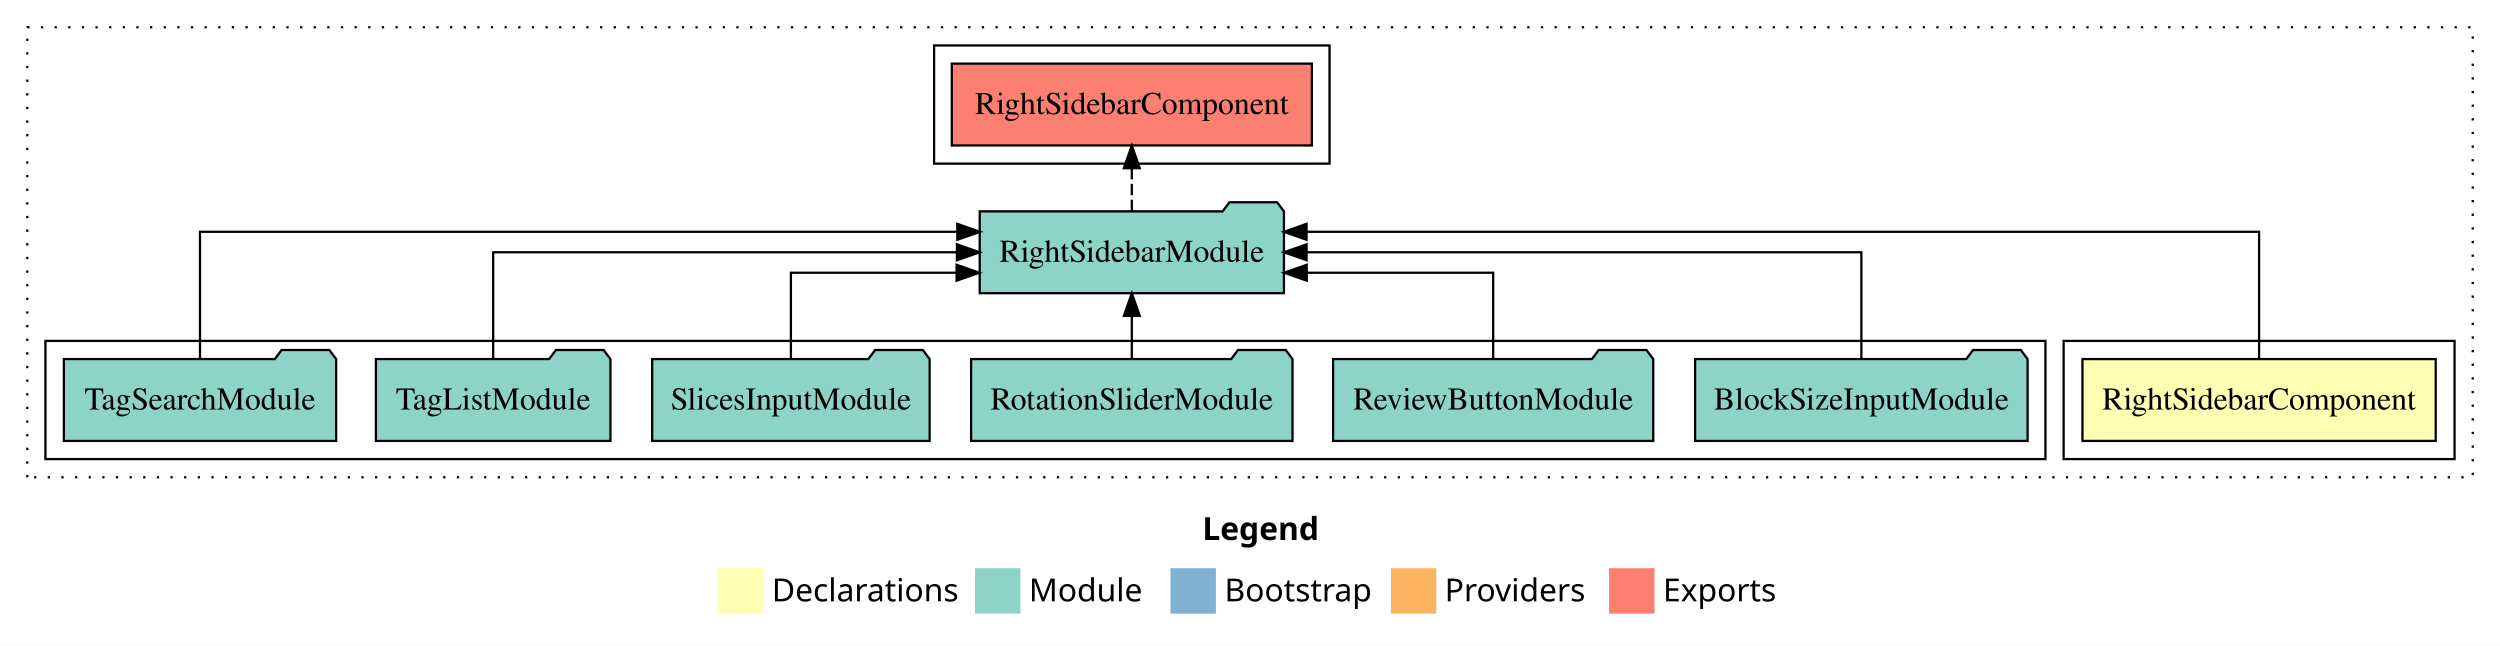
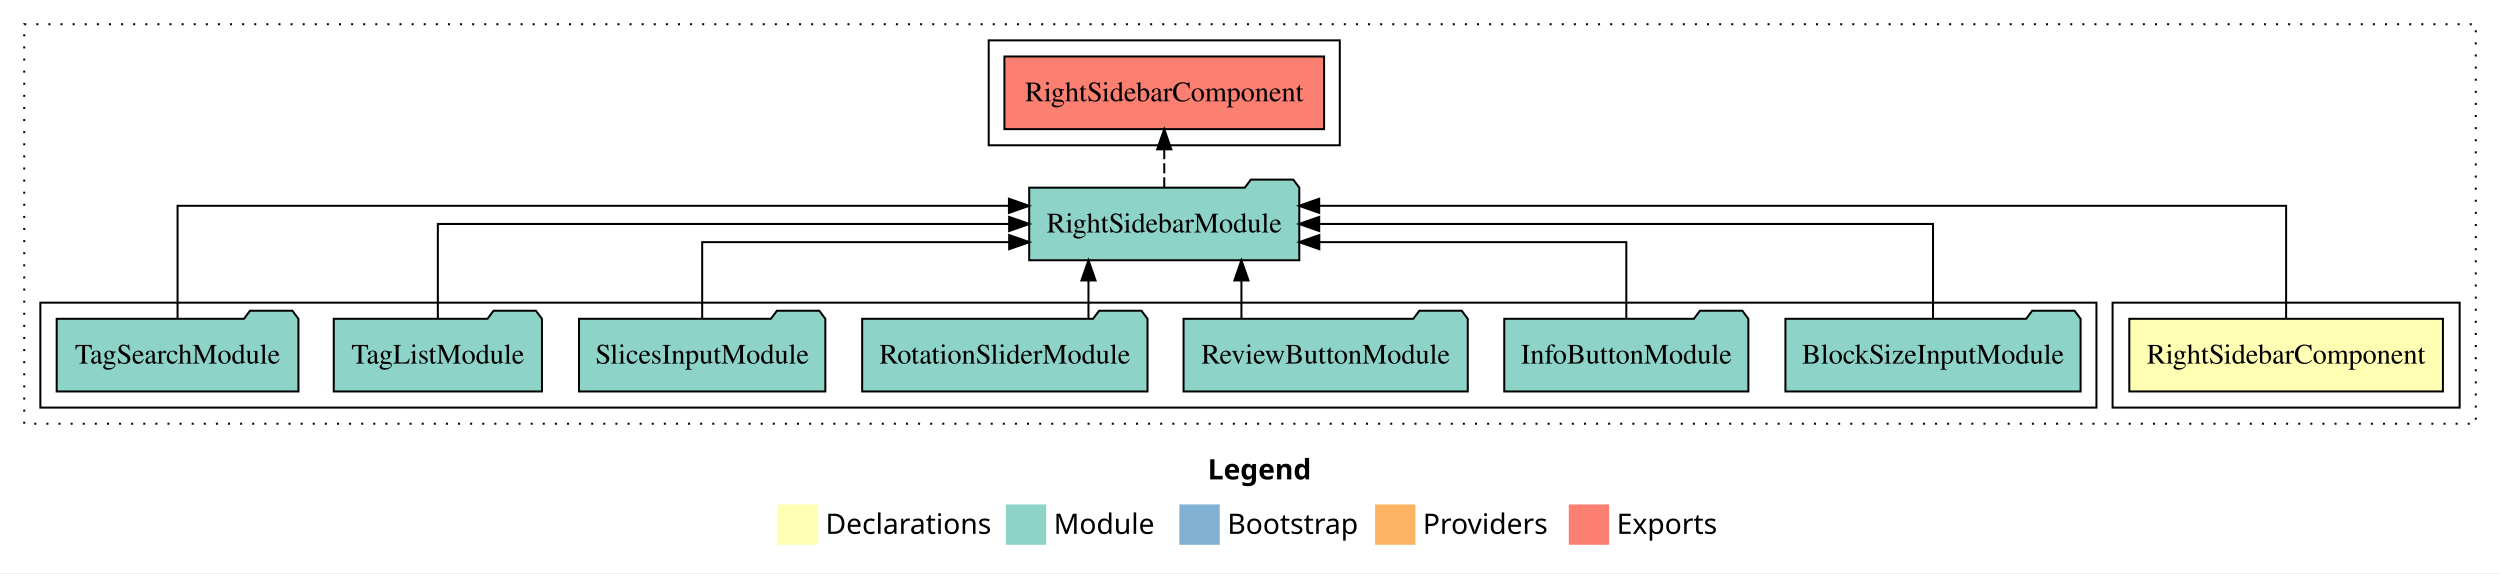
- <svg xmlns="http://www.w3.org/2000/svg" width="1100pt" height="284pt" viewBox="0.00 0.00 1100.00 284.00">
+ <svg xmlns="http://www.w3.org/2000/svg" width="1239pt" height="284pt" viewBox="0.00 0.00 1239.00 284.00">
  <g id="graph0" class="graph" transform="scale(1 1) rotate(0) translate(4 280)">
-     <polygon fill="#ffffff" stroke="transparent" points="-4,4 -4,-280 1096,-280 1096,4 -4,4" />
-     <text text-anchor="start" x="525.009" y="-42.4" font-family="sans-serif" font-weight="bold" font-size="14.00" fill="#000000">Legend</text>
-     <polygon fill="#ffffb3" stroke="transparent" points="312,-10 312,-30 332,-30 332,-10 312,-10" />
-     <text text-anchor="start" x="335.629" y="-15.4" font-family="sans-serif" font-size="14.00" fill="#000000">  Declarations</text>
-     <polygon fill="#8dd3c7" stroke="transparent" points="425,-10 425,-30 445,-30 445,-10 425,-10" />
-     <text text-anchor="start" x="448.725" y="-15.4" font-family="sans-serif" font-size="14.00" fill="#000000">  Module</text>
-     <polygon fill="#80b1d3" stroke="transparent" points="511,-10 511,-30 531,-30 531,-10 511,-10" />
-     <text text-anchor="start" x="534.781" y="-15.4" font-family="sans-serif" font-size="14.00" fill="#000000">  Bootstrap</text>
-     <polygon fill="#fdb462" stroke="transparent" points="608,-10 608,-30 628,-30 628,-10 608,-10" />
-     <text text-anchor="start" x="631.673" y="-15.4" font-family="sans-serif" font-size="14.00" fill="#000000">  Providers</text>
-     <polygon fill="#fb8072" stroke="transparent" points="704,-10 704,-30 724,-30 724,-10 704,-10" />
-     <text text-anchor="start" x="727.726" y="-15.4" font-family="sans-serif" font-size="14.00" fill="#000000">  Exports</text>
+     <polygon fill="#ffffff" stroke="transparent" points="-4,4 -4,-280 1235,-280 1235,4 -4,4" />
+     <text text-anchor="start" x="594.509" y="-42.4" font-family="sans-serif" font-weight="bold" font-size="14.00" fill="#000000">Legend</text>
+     <polygon fill="#ffffb3" stroke="transparent" points="381.5,-10 381.5,-30 401.5,-30 401.5,-10 381.5,-10" />
+     <text text-anchor="start" x="405.129" y="-15.4" font-family="sans-serif" font-size="14.00" fill="#000000">  Declarations</text>
+     <polygon fill="#8dd3c7" stroke="transparent" points="494.5,-10 494.5,-30 514.5,-30 514.5,-10 494.5,-10" />
+     <text text-anchor="start" x="518.225" y="-15.4" font-family="sans-serif" font-size="14.00" fill="#000000">  Module</text>
+     <polygon fill="#80b1d3" stroke="transparent" points="580.5,-10 580.5,-30 600.5,-30 600.5,-10 580.5,-10" />
+     <text text-anchor="start" x="604.281" y="-15.4" font-family="sans-serif" font-size="14.00" fill="#000000">  Bootstrap</text>
+     <polygon fill="#fdb462" stroke="transparent" points="677.5,-10 677.5,-30 697.5,-30 697.5,-10 677.5,-10" />
+     <text text-anchor="start" x="701.173" y="-15.4" font-family="sans-serif" font-size="14.00" fill="#000000">  Providers</text>
+     <polygon fill="#fb8072" stroke="transparent" points="773.5,-10 773.5,-30 793.5,-30 793.5,-10 773.5,-10" />
+     <text text-anchor="start" x="797.226" y="-15.4" font-family="sans-serif" font-size="14.00" fill="#000000">  Exports</text>
    <g id="clust1" class="cluster">
-       <polygon fill="none" stroke="#000000" stroke-dasharray="1,5" points="8,-70 8,-268 1084,-268 1084,-70 8,-70" />
+       <polygon fill="none" stroke="#000000" stroke-dasharray="1,5" points="8,-70 8,-268 1223,-268 1223,-70 8,-70" />
    </g>
    <g id="clust2" class="cluster">
-       <polygon fill="none" stroke="#000000" points="904,-78 904,-130 1076,-130 1076,-78 904,-78" />
+       <polygon fill="none" stroke="#000000" points="1043,-78 1043,-130 1215,-130 1215,-78 1043,-78" />
    </g>
    <g id="clust4" class="cluster">
-       <polygon fill="none" stroke="#000000" points="16,-78 16,-130 896,-130 896,-78 16,-78" />
+       <polygon fill="none" stroke="#000000" points="16,-78 16,-130 1035,-130 1035,-78 16,-78" />
    </g>
    <g id="clust5" class="cluster">
-       <polygon fill="none" stroke="#000000" points="407,-208 407,-260 581,-260 581,-208 407,-208" />
+       <polygon fill="none" stroke="#000000" points="486,-208 486,-260 660,-260 660,-208 486,-208" />
    </g>
    <g id="node1" class="node">
-       <polygon fill="#ffffb3" stroke="#000000" points="1067.713,-122 912.287,-122 912.287,-86 1067.713,-86 1067.713,-122" />
-       <text text-anchor="middle" x="990" y="-99.8" font-family="Times,serif" font-size="14.00" fill="#000000">RightSidebarComponent</text>
+       <polygon fill="#ffffb3" stroke="#000000" points="1206.713,-122 1051.287,-122 1051.287,-86 1206.713,-86 1206.713,-122" />
+       <text text-anchor="middle" x="1129" y="-99.8" font-family="Times,serif" font-size="14.00" fill="#000000">RightSidebarComponent</text>
    </g>
    <g id="node2" class="node">
-       <polygon fill="#8dd3c7" stroke="#000000" points="560.931,-187 557.931,-191 536.931,-191 533.931,-187 427.069,-187 427.069,-151 560.931,-151 560.931,-187" />
-       <text text-anchor="middle" x="494" y="-164.8" font-family="Times,serif" font-size="14.00" fill="#000000">RightSidebarModule</text>
+       <polygon fill="#8dd3c7" stroke="#000000" points="639.931,-187 636.931,-191 615.931,-191 612.931,-187 506.069,-187 506.069,-151 639.931,-151 639.931,-187" />
+       <text text-anchor="middle" x="573" y="-164.8" font-family="Times,serif" font-size="14.00" fill="#000000">RightSidebarModule</text>
    </g>
    <g id="edge1" class="edge">
-       <path fill="none" stroke="#000000" d="M990,-122.292C990,-144.206 990,-178 990,-178 990,-178 570.893,-178 570.893,-178" />
-       <polygon fill="#000000" stroke="#000000" points="570.893,-174.5 560.893,-178 570.893,-181.5 570.893,-174.5" />
+       <path fill="none" stroke="#000000" d="M1129,-122.292C1129,-144.206 1129,-178 1129,-178 1129,-178 649.79,-178 649.79,-178" />
+       <polygon fill="#000000" stroke="#000000" points="649.79,-174.5 639.79,-178 649.79,-181.5 649.79,-174.5" />
    </g>
-     <g id="node9" class="node">
-       <polygon fill="#fb8072" stroke="#000000" points="573.213,-252 414.786,-252 414.786,-216 573.213,-216 573.213,-252" />
-       <text text-anchor="middle" x="494" y="-229.8" font-family="Times,serif" font-size="14.00" fill="#000000">RightSidebarComponent </text>
+     <g id="node10" class="node">
+       <polygon fill="#fb8072" stroke="#000000" points="652.213,-252 493.786,-252 493.786,-216 652.213,-216 652.213,-252" />
+       <text text-anchor="middle" x="573" y="-229.8" font-family="Times,serif" font-size="14.00" fill="#000000">RightSidebarComponent </text>
    </g>
-     <g id="edge8" class="edge">
-       <path fill="none" stroke="#000000" stroke-dasharray="5,2" d="M494,-187.106C494,-187.106 494,-205.991 494,-205.991" />
-       <polygon fill="#000000" stroke="#000000" points="490.5,-205.991 494,-215.991 497.5,-205.991 490.5,-205.991" />
+     <g id="edge9" class="edge">
+       <path fill="none" stroke="#000000" stroke-dasharray="5,2" d="M573,-187.106C573,-187.106 573,-205.991 573,-205.991" />
+       <polygon fill="#000000" stroke="#000000" points="569.5,-205.991 573,-215.991 576.5,-205.991 569.5,-205.991" />
    </g>
    <g id="node3" class="node">
-       <polygon fill="#8dd3c7" stroke="#000000" points="888.146,-122 885.146,-126 864.146,-126 861.146,-122 741.854,-122 741.854,-86 888.146,-86 888.146,-122" />
-       <text text-anchor="middle" x="815" y="-99.8" font-family="Times,serif" font-size="14.00" fill="#000000">BlockSizeInputModule</text>
+       <polygon fill="#8dd3c7" stroke="#000000" points="1027.146,-122 1024.146,-126 1003.146,-126 1000.146,-122 880.854,-122 880.854,-86 1027.146,-86 1027.146,-122" />
+       <text text-anchor="middle" x="954" y="-99.8" font-family="Times,serif" font-size="14.00" fill="#000000">BlockSizeInputModule</text>
    </g>
    <g id="edge2" class="edge">
-       <path fill="none" stroke="#000000" d="M815,-122.106C815,-141.339 815,-169 815,-169 815,-169 570.901,-169 570.901,-169" />
-       <polygon fill="#000000" stroke="#000000" points="570.901,-165.5 560.901,-169 570.901,-172.5 570.901,-165.5" />
+       <path fill="none" stroke="#000000" d="M954,-122.106C954,-141.339 954,-169 954,-169 954,-169 649.801,-169 649.801,-169" />
+       <polygon fill="#000000" stroke="#000000" points="649.801,-165.5 639.801,-169 649.801,-172.5 649.801,-165.5" />
    </g>
    <g id="node4" class="node">
+       <polygon fill="#8dd3c7" stroke="#000000" points="862.489,-122 859.489,-126 838.489,-126 835.489,-122 741.511,-122 741.511,-86 862.489,-86 862.489,-122" />
+       <text text-anchor="middle" x="802" y="-99.8" font-family="Times,serif" font-size="14.00" fill="#000000">InfoButtonModule</text>
+     </g>
+     <g id="edge3" class="edge">
+       <path fill="none" stroke="#000000" d="M802,-122.027C802,-138.398 802,-160 802,-160 802,-160 649.852,-160 649.852,-160" />
+       <polygon fill="#000000" stroke="#000000" points="649.852,-156.5 639.852,-160 649.852,-163.5 649.852,-156.5" />
+     </g>
+     <g id="node5" class="node">
      <polygon fill="#8dd3c7" stroke="#000000" points="723.431,-122 720.431,-126 699.431,-126 696.431,-122 582.569,-122 582.569,-86 723.431,-86 723.431,-122" />
      <text text-anchor="middle" x="653" y="-99.8" font-family="Times,serif" font-size="14.00" fill="#000000">ReviewButtonModule</text>
    </g>
-     <g id="edge3" class="edge">
-       <path fill="none" stroke="#000000" d="M653,-122.027C653,-138.398 653,-160 653,-160 653,-160 570.97,-160 570.97,-160" />
-       <polygon fill="#000000" stroke="#000000" points="570.97,-156.5 560.97,-160 570.97,-163.5 570.97,-156.5" />
+     <g id="edge4" class="edge">
+       <path fill="none" stroke="#000000" d="M611.25,-122.106C611.25,-122.106 611.25,-140.991 611.25,-140.991" />
+       <polygon fill="#000000" stroke="#000000" points="607.75,-140.991 611.25,-150.991 614.75,-140.991 607.75,-140.991" />
    </g>
-     <g id="node5" class="node">
+     <g id="node6" class="node">
      <polygon fill="#8dd3c7" stroke="#000000" points="564.712,-122 561.712,-126 540.712,-126 537.712,-122 423.288,-122 423.288,-86 564.712,-86 564.712,-122" />
      <text text-anchor="middle" x="494" y="-99.8" font-family="Times,serif" font-size="14.00" fill="#000000">RotationSliderModule</text>
    </g>
-     <g id="edge4" class="edge">
-       <path fill="none" stroke="#000000" d="M494,-122.106C494,-122.106 494,-140.991 494,-140.991" />
-       <polygon fill="#000000" stroke="#000000" points="490.5,-140.991 494,-150.991 497.5,-140.991 490.5,-140.991" />
+     <g id="edge5" class="edge">
+       <path fill="none" stroke="#000000" d="M535.445,-122.106C535.445,-122.106 535.445,-140.991 535.445,-140.991" />
+       <polygon fill="#000000" stroke="#000000" points="531.945,-140.991 535.445,-150.991 538.945,-140.991 531.945,-140.991" />
    </g>
-     <g id="node6" class="node">
+     <g id="node7" class="node">
      <polygon fill="#8dd3c7" stroke="#000000" points="405.039,-122 402.039,-126 381.039,-126 378.039,-122 282.961,-122 282.961,-86 405.039,-86 405.039,-122" />
      <text text-anchor="middle" x="344" y="-99.8" font-family="Times,serif" font-size="14.00" fill="#000000">SlicesInputModule</text>
    </g>
-     <g id="edge5" class="edge">
-       <path fill="none" stroke="#000000" d="M344,-122.027C344,-138.398 344,-160 344,-160 344,-160 416.897,-160 416.897,-160" />
-       <polygon fill="#000000" stroke="#000000" points="416.897,-163.5 426.897,-160 416.897,-156.5 416.897,-163.5" />
+     <g id="edge6" class="edge">
+       <path fill="none" stroke="#000000" d="M344,-122.027C344,-138.398 344,-160 344,-160 344,-160 496.148,-160 496.148,-160" />
+       <polygon fill="#000000" stroke="#000000" points="496.148,-163.5 506.148,-160 496.148,-156.5 496.148,-163.5" />
    </g>
-     <g id="node7" class="node">
+     <g id="node8" class="node">
      <polygon fill="#8dd3c7" stroke="#000000" points="264.595,-122 261.595,-126 240.595,-126 237.595,-122 161.405,-122 161.405,-86 264.595,-86 264.595,-122" />
      <text text-anchor="middle" x="213" y="-99.8" font-family="Times,serif" font-size="14.00" fill="#000000">TagListModule</text>
    </g>
-     <g id="edge6" class="edge">
-       <path fill="none" stroke="#000000" d="M213,-122.106C213,-141.339 213,-169 213,-169 213,-169 417.05,-169 417.05,-169" />
-       <polygon fill="#000000" stroke="#000000" points="417.05,-172.5 427.05,-169 417.05,-165.5 417.05,-172.5" />
+     <g id="edge7" class="edge">
+       <path fill="none" stroke="#000000" d="M213,-122.106C213,-141.339 213,-169 213,-169 213,-169 496.13,-169 496.13,-169" />
+       <polygon fill="#000000" stroke="#000000" points="496.13,-172.5 506.13,-169 496.13,-165.5 496.13,-172.5" />
    </g>
-     <g id="node8" class="node">
+     <g id="node9" class="node">
      <polygon fill="#8dd3c7" stroke="#000000" points="143.905,-122 140.905,-126 119.905,-126 116.905,-122 24.095,-122 24.095,-86 143.905,-86 143.905,-122" />
      <text text-anchor="middle" x="84" y="-99.8" font-family="Times,serif" font-size="14.00" fill="#000000">TagSearchModule</text>
    </g>
-     <g id="edge7" class="edge">
-       <path fill="none" stroke="#000000" d="M84,-122.292C84,-144.206 84,-178 84,-178 84,-178 417.214,-178 417.214,-178" />
-       <polygon fill="#000000" stroke="#000000" points="417.214,-181.5 427.214,-178 417.214,-174.5 417.214,-181.5" />
+     <g id="edge8" class="edge">
+       <path fill="none" stroke="#000000" d="M84,-122.292C84,-144.206 84,-178 84,-178 84,-178 496.032,-178 496.032,-178" />
+       <polygon fill="#000000" stroke="#000000" points="496.032,-181.5 506.032,-178 496.032,-174.5 496.032,-181.5" />
    </g>
  </g>
</svg>
